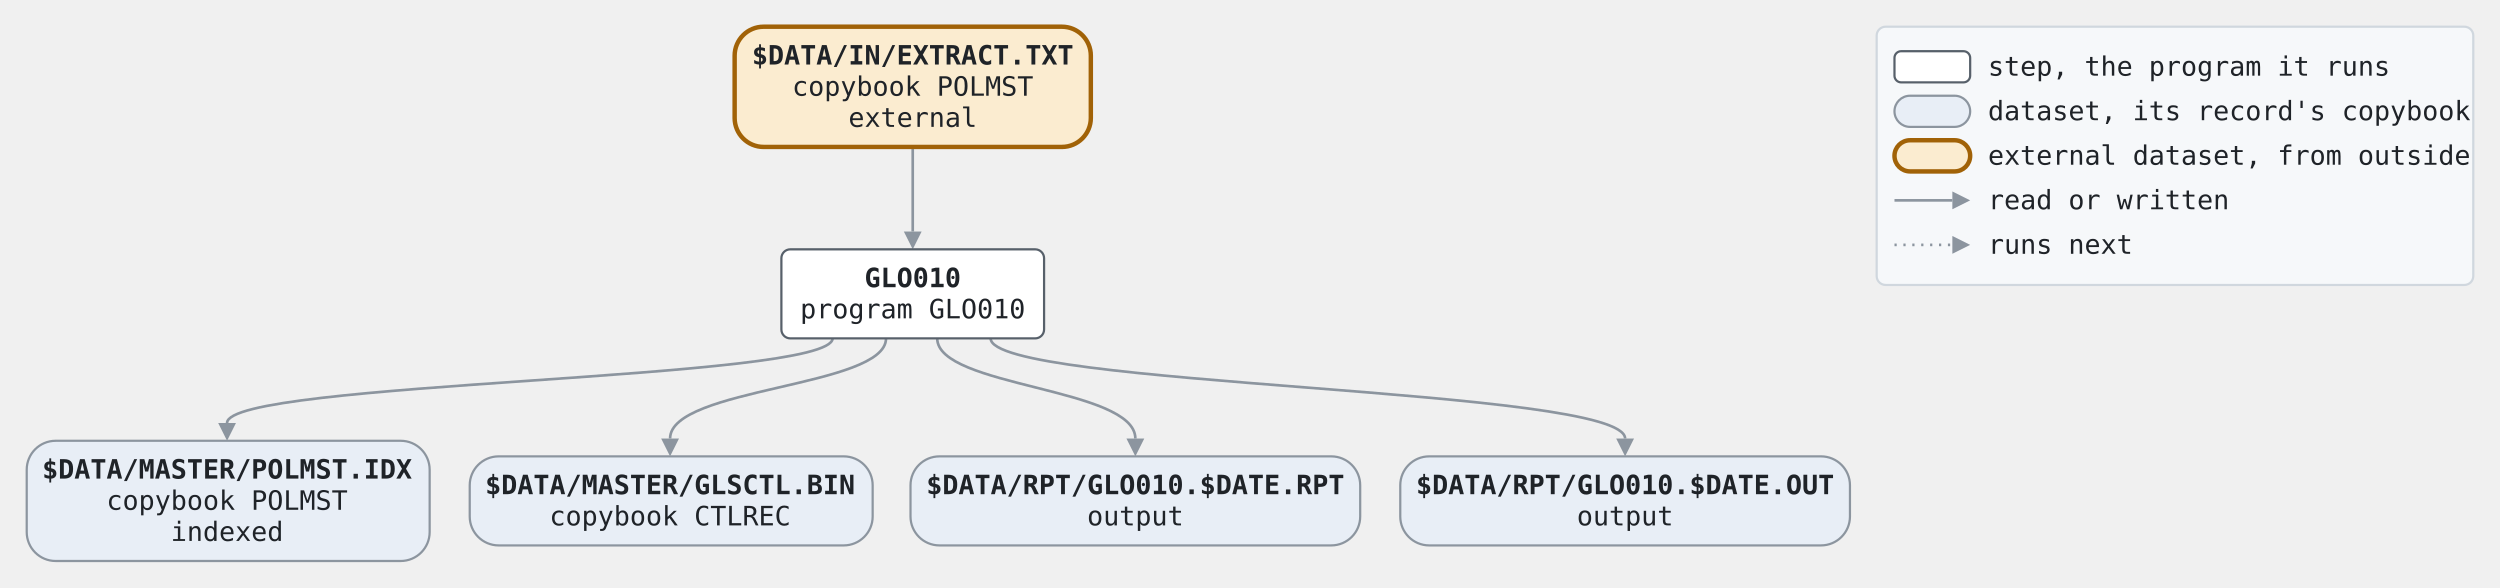
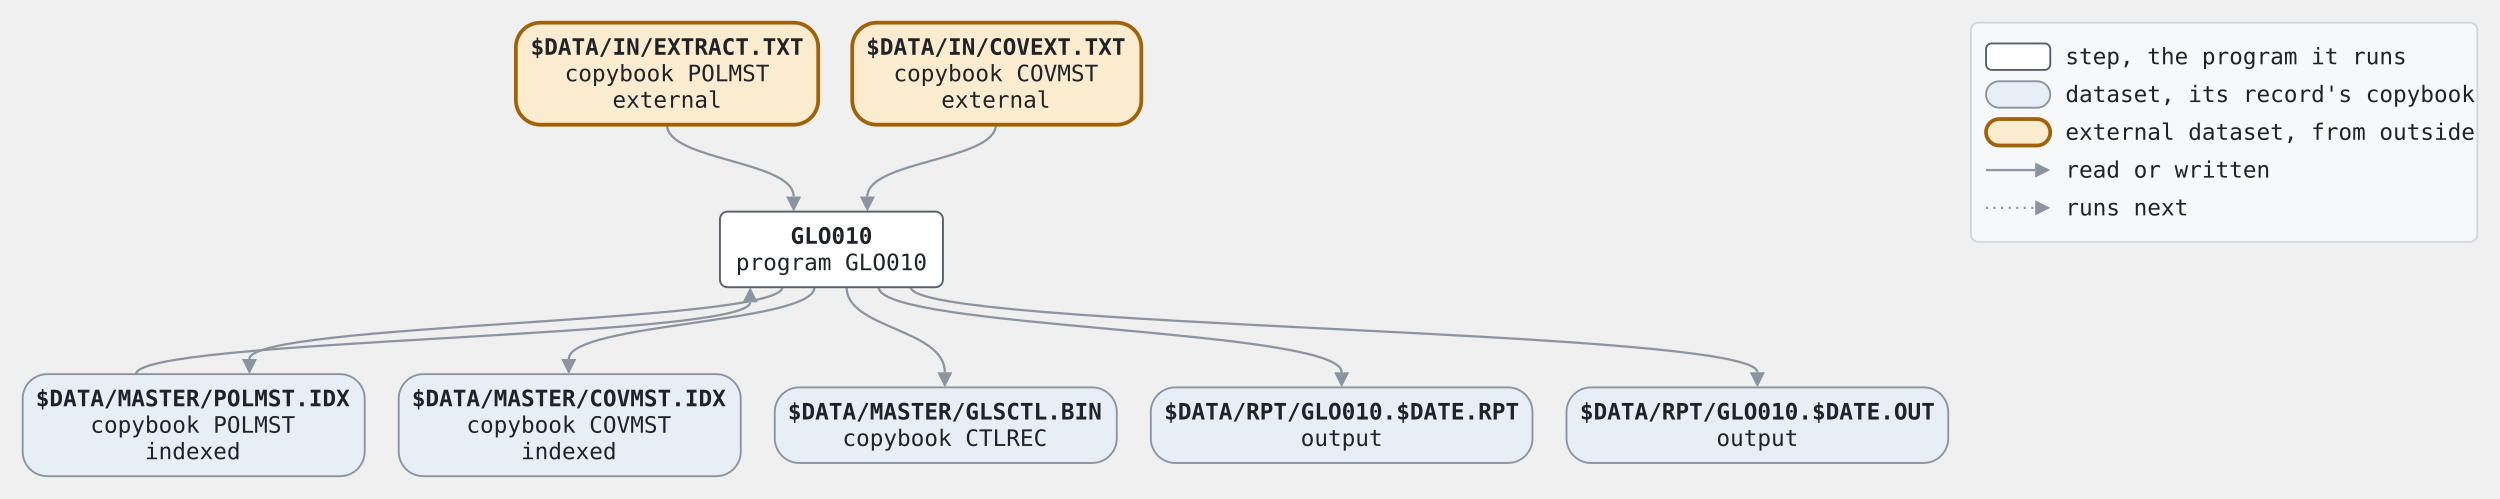
- <svg xmlns="http://www.w3.org/2000/svg" width="1123" height="264" viewBox="0 0 1123 264" font-family="ui-monospace, SFMono-Regular, Menlo, Consolas, monospace" font-size="12">
+ <svg xmlns="http://www.w3.org/2000/svg" width="1323" height="264" viewBox="0 0 1323 264" font-family="ui-monospace, SFMono-Regular, Menlo, Consolas, monospace" font-size="12">
  <style>
.box { fill: #ffffff; stroke: #57606a; stroke-width: 1 }
.box.emphasis { stroke-width: 2.5 }
.box.data { fill: #e8eef6; stroke: #8c959f }
.box.external { fill: #fbecd0; stroke: #a16207; stroke-width: 2 }
.box.dashed { stroke-dasharray: 4 3 }
.label { fill: #1f2328 }
.label.first { font-weight: 600 }
.edge { fill: none; stroke: #8c959f; stroke-width: 1.2 }
.edge.dashed { stroke-dasharray: 4 3 }
.edge.dotted { stroke-dasharray: 1 3 }
.head { fill: #8c959f }
.legend { fill: #f6f8fa; stroke: #d0d7de }
.edge-label { fill: #57606a; font-size: 11px; paint-order: stroke; stroke: #ffffff; stroke-width: 4px; stroke-linejoin: round }
.box.highlight { stroke: #c2410c; stroke-width: 2.5 }
.edge.highlight { stroke: #c2410c; stroke-width: 2 }
.head.highlight { fill: #c2410c }
@media (prefers-color-scheme: dark) {
  .box { fill: #161b22; stroke: #8b949e }
  .box.data { fill: #1f2a3a; stroke: #6e7681 }
  .box.external { fill: #3a2c12; stroke: #d6a64a }
  .label { fill: #e6edf3 }
  .edge { stroke: #6e7681 }
  .head { fill: #6e7681 }
  .legend { fill: #0d1117; stroke: #30363d }
  .edge-label { fill: #9da5ae; stroke: #0d1117 }
  .box.highlight, .edge.highlight { stroke: #fb923c }
  .head.highlight { fill: #fb923c }
}
</style>
  <defs>
    <marker id="arrow" viewBox="0 0 8 8" refX="0" refY="4" markerUnits="userSpaceOnUse" markerWidth="8" markerHeight="8" orient="auto-start-reverse">
      <path class="head" d="M0,0 L8,4 L0,8 z" />
    </marker>
    <marker id="arrow-highlight" viewBox="0 0 8 8" refX="0" refY="4" markerUnits="userSpaceOnUse" markerWidth="8" markerHeight="8" orient="auto-start-reverse">
      <path class="head highlight" d="M0,0 L8,4 L0,8 z" />
    </marker>
  </defs>
-   <path class="edge" d="M410,66 C410,85 410,85 410,104" marker-end="url(#arrow)" />
-   <path class="edge" d="M374,152 C374,171 102,171 102,190" marker-end="url(#arrow)" />
-   <path class="edge" d="M398,152 C398,174 301,174 301,197" marker-end="url(#arrow)" />
-   <path class="edge" d="M421,152 C421,174 510,174 510,197" marker-end="url(#arrow)" />
-   <path class="edge" d="M445,152 C445,174 730,174 730,197" marker-end="url(#arrow)" />
+   <path class="edge" d="M353,66 C353,85 420,85 420,104" marker-end="url(#arrow)" />
+   <path class="edge" d="M397,160 C397,179 72,179 72,198" marker-start="url(#arrow)" />
+   <path class="edge" d="M527,66 C527,85 459,85 459,104" marker-end="url(#arrow)" />
+   <path class="edge" d="M414,152 C414,171 132,171 132,190" marker-end="url(#arrow)" />
+   <path class="edge" d="M431,152 C431,171 301,171 301,190" marker-end="url(#arrow)" />
+   <path class="edge" d="M448,152 C448,174 500,174 500,197" marker-end="url(#arrow)" />
+   <path class="edge" d="M465,152 C465,174 710,174 710,197" marker-end="url(#arrow)" />
+   <path class="edge" d="M482,152 C482,174 930,174 930,197" marker-end="url(#arrow)" />
  <a href="../copybooks/POLMST.md">
-     <rect class="box data external" x="330" y="12" width="160" height="54" rx="13" />
-     <text class="label first" x="410" y="29" text-anchor="middle">$DATA/IN/EXTRACT.TXT</text>
-     <text class="label" x="410" y="43" text-anchor="middle">copybook POLMST</text>
-     <text class="label" x="410" y="57" text-anchor="middle">external</text>
-   </a>
-   <a href="../programs/GLO010.md">
-     <rect class="box" x="351" y="112" width="118" height="40" rx="4" />
-     <text class="label first" x="410" y="129" text-anchor="middle">GLO010</text>
-     <text class="label" x="410" y="143" text-anchor="middle">program GLO010</text>
+     <rect class="box data external" x="273" y="12" width="160" height="54" rx="13" />
+     <text class="label first" x="353" y="29" text-anchor="middle">$DATA/IN/EXTRACT.TXT</text>
+     <text class="label" x="353" y="43" text-anchor="middle">copybook POLMST</text>
+     <text class="label" x="353" y="57" text-anchor="middle">external</text>
  </a>
  <a href="../copybooks/POLMST.md">
    <rect class="box data" x="12" y="198" width="181" height="54" rx="13" />
    <text class="label first" x="102" y="215" text-anchor="middle">$DATA/MASTER/POLMST.IDX</text>
    <text class="label" x="102" y="229" text-anchor="middle">copybook POLMST</text>
    <text class="label" x="102" y="243" text-anchor="middle">indexed</text>
  </a>
+   <a href="../copybooks/COVMST.md">
+     <rect class="box data external" x="451" y="12" width="153" height="54" rx="13" />
+     <text class="label first" x="527" y="29" text-anchor="middle">$DATA/IN/COVEXT.TXT</text>
+     <text class="label" x="527" y="43" text-anchor="middle">copybook COVMST</text>
+     <text class="label" x="527" y="57" text-anchor="middle">external</text>
+   </a>
+   <a href="../programs/GLO010.md">
+     <rect class="box" x="381" y="112" width="118" height="40" rx="4" />
+     <text class="label first" x="440" y="129" text-anchor="middle">GLO010</text>
+     <text class="label" x="440" y="143" text-anchor="middle">program GLO010</text>
+   </a>
+   <a href="../copybooks/COVMST.md">
+     <rect class="box data" x="211" y="198" width="181" height="54" rx="13" />
+     <text class="label first" x="301" y="215" text-anchor="middle">$DATA/MASTER/COVMST.IDX</text>
+     <text class="label" x="301" y="229" text-anchor="middle">copybook COVMST</text>
+     <text class="label" x="301" y="243" text-anchor="middle">indexed</text>
+   </a>
  <a href="../copybooks/CTLREC.md">
-     <rect class="box data" x="211" y="205" width="181" height="40" rx="13" />
-     <text class="label first" x="301" y="222" text-anchor="middle">$DATA/MASTER/GLSCTL.BIN</text>
-     <text class="label" x="301" y="236" text-anchor="middle">copybook CTLREC</text>
+     <rect class="box data" x="410" y="205" width="181" height="40" rx="13" />
+     <text class="label first" x="500" y="222" text-anchor="middle">$DATA/MASTER/GLSCTL.BIN</text>
+     <text class="label" x="500" y="236" text-anchor="middle">copybook CTLREC</text>
  </a>
  <g>
-     <rect class="box data" x="409" y="205" width="202" height="40" rx="13" />
-     <text class="label first" x="510" y="222" text-anchor="middle">$DATA/RPT/GLO010.$DATE.RPT</text>
-     <text class="label" x="510" y="236" text-anchor="middle">output</text>
+     <rect class="box data" x="609" y="205" width="202" height="40" rx="13" />
+     <text class="label first" x="710" y="222" text-anchor="middle">$DATA/RPT/GLO010.$DATE.RPT</text>
+     <text class="label" x="710" y="236" text-anchor="middle">output</text>
  </g>
  <g>
-     <rect class="box data" x="629" y="205" width="202" height="40" rx="13" />
-     <text class="label first" x="730" y="222" text-anchor="middle">$DATA/RPT/GLO010.$DATE.OUT</text>
-     <text class="label" x="730" y="236" text-anchor="middle">output</text>
+     <rect class="box data" x="829" y="205" width="202" height="40" rx="13" />
+     <text class="label first" x="930" y="222" text-anchor="middle">$DATA/RPT/GLO010.$DATE.OUT</text>
+     <text class="label" x="930" y="236" text-anchor="middle">output</text>
  </g>
  <g class="legend-keys">
-     <rect class="legend" x="843" y="12" width="268" height="116" rx="4" />
-     <rect class="box" x="851" y="23" width="34" height="14" rx="3" />
-     <text class="label" x="893" y="34">step, the program it runs</text>
-     <rect class="box data" x="851" y="43" width="34" height="14" rx="7" />
-     <text class="label" x="893" y="54">dataset, its record's copybook</text>
-     <rect class="box data external" x="851" y="63" width="34" height="14" rx="7" />
-     <text class="label" x="893" y="74">external dataset, from outside</text>
-     <path class="edge" d="M851,90 L877,90" marker-end="url(#arrow)" />
-     <text class="label" x="893" y="94">read or written</text>
-     <path class="edge dotted" d="M851,110 L877,110" marker-end="url(#arrow)" />
-     <text class="label" x="893" y="114">runs next</text>
+     <rect class="legend" x="1043" y="12" width="268" height="116" rx="4" />
+     <rect class="box" x="1051" y="23" width="34" height="14" rx="3" />
+     <text class="label" x="1093" y="34">step, the program it runs</text>
+     <rect class="box data" x="1051" y="43" width="34" height="14" rx="7" />
+     <text class="label" x="1093" y="54">dataset, its record's copybook</text>
+     <rect class="box data external" x="1051" y="63" width="34" height="14" rx="7" />
+     <text class="label" x="1093" y="74">external dataset, from outside</text>
+     <path class="edge" d="M1051,90 L1077,90" marker-end="url(#arrow)" />
+     <text class="label" x="1093" y="94">read or written</text>
+     <path class="edge dotted" d="M1051,110 L1077,110" marker-end="url(#arrow)" />
+     <text class="label" x="1093" y="114">runs next</text>
  </g>
</svg>
